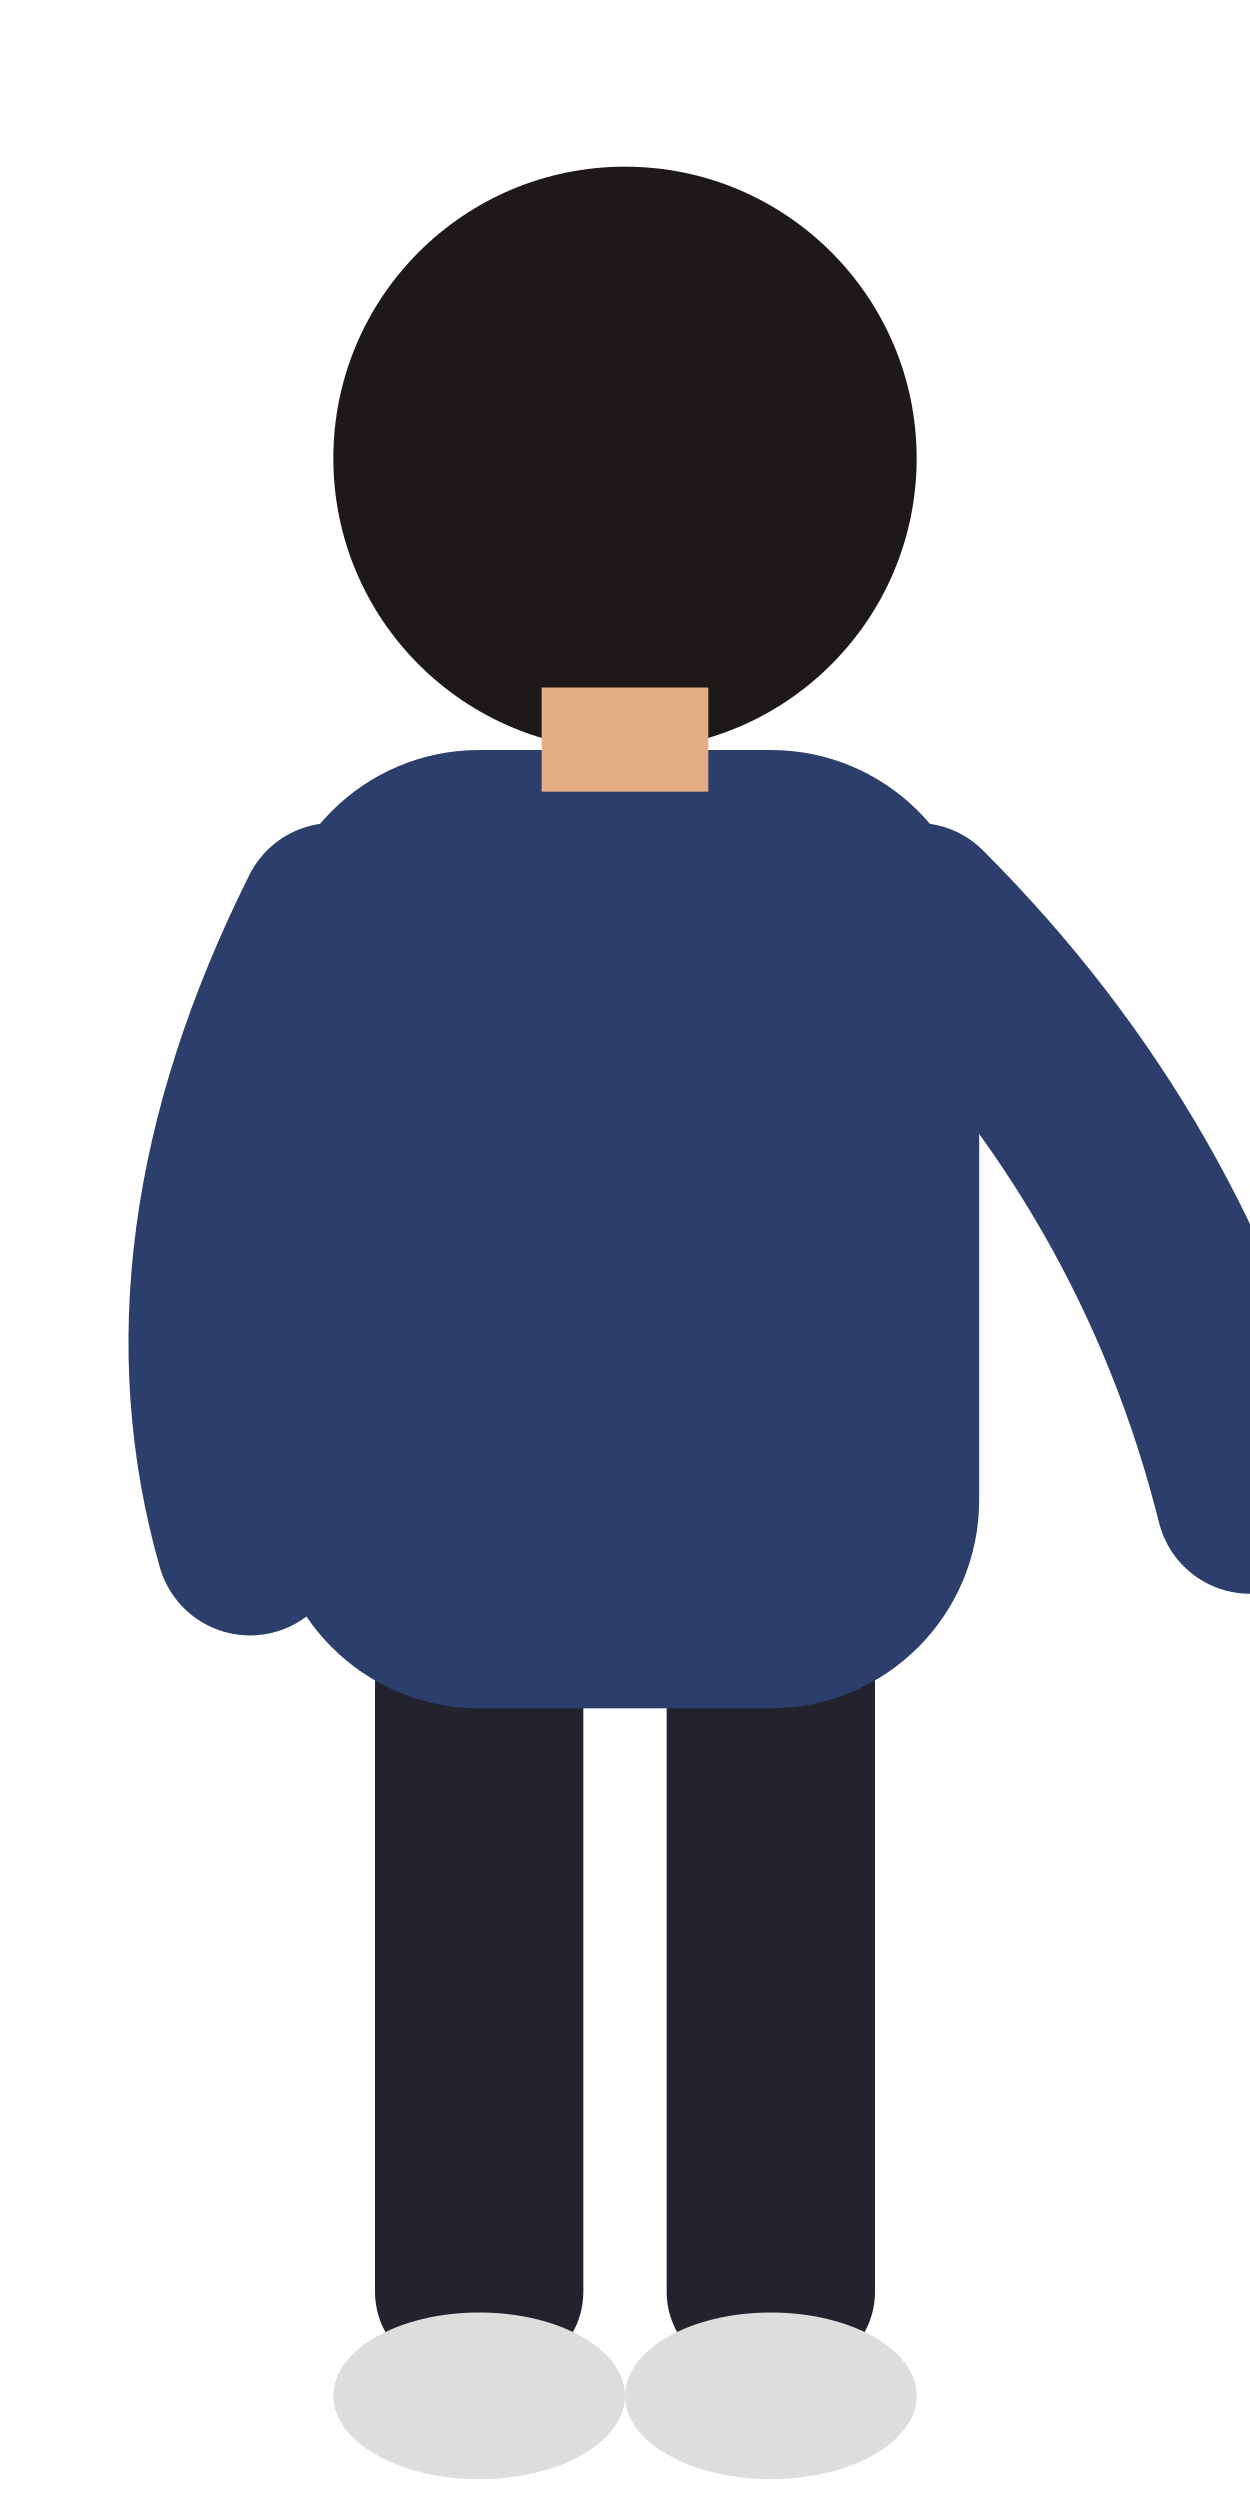
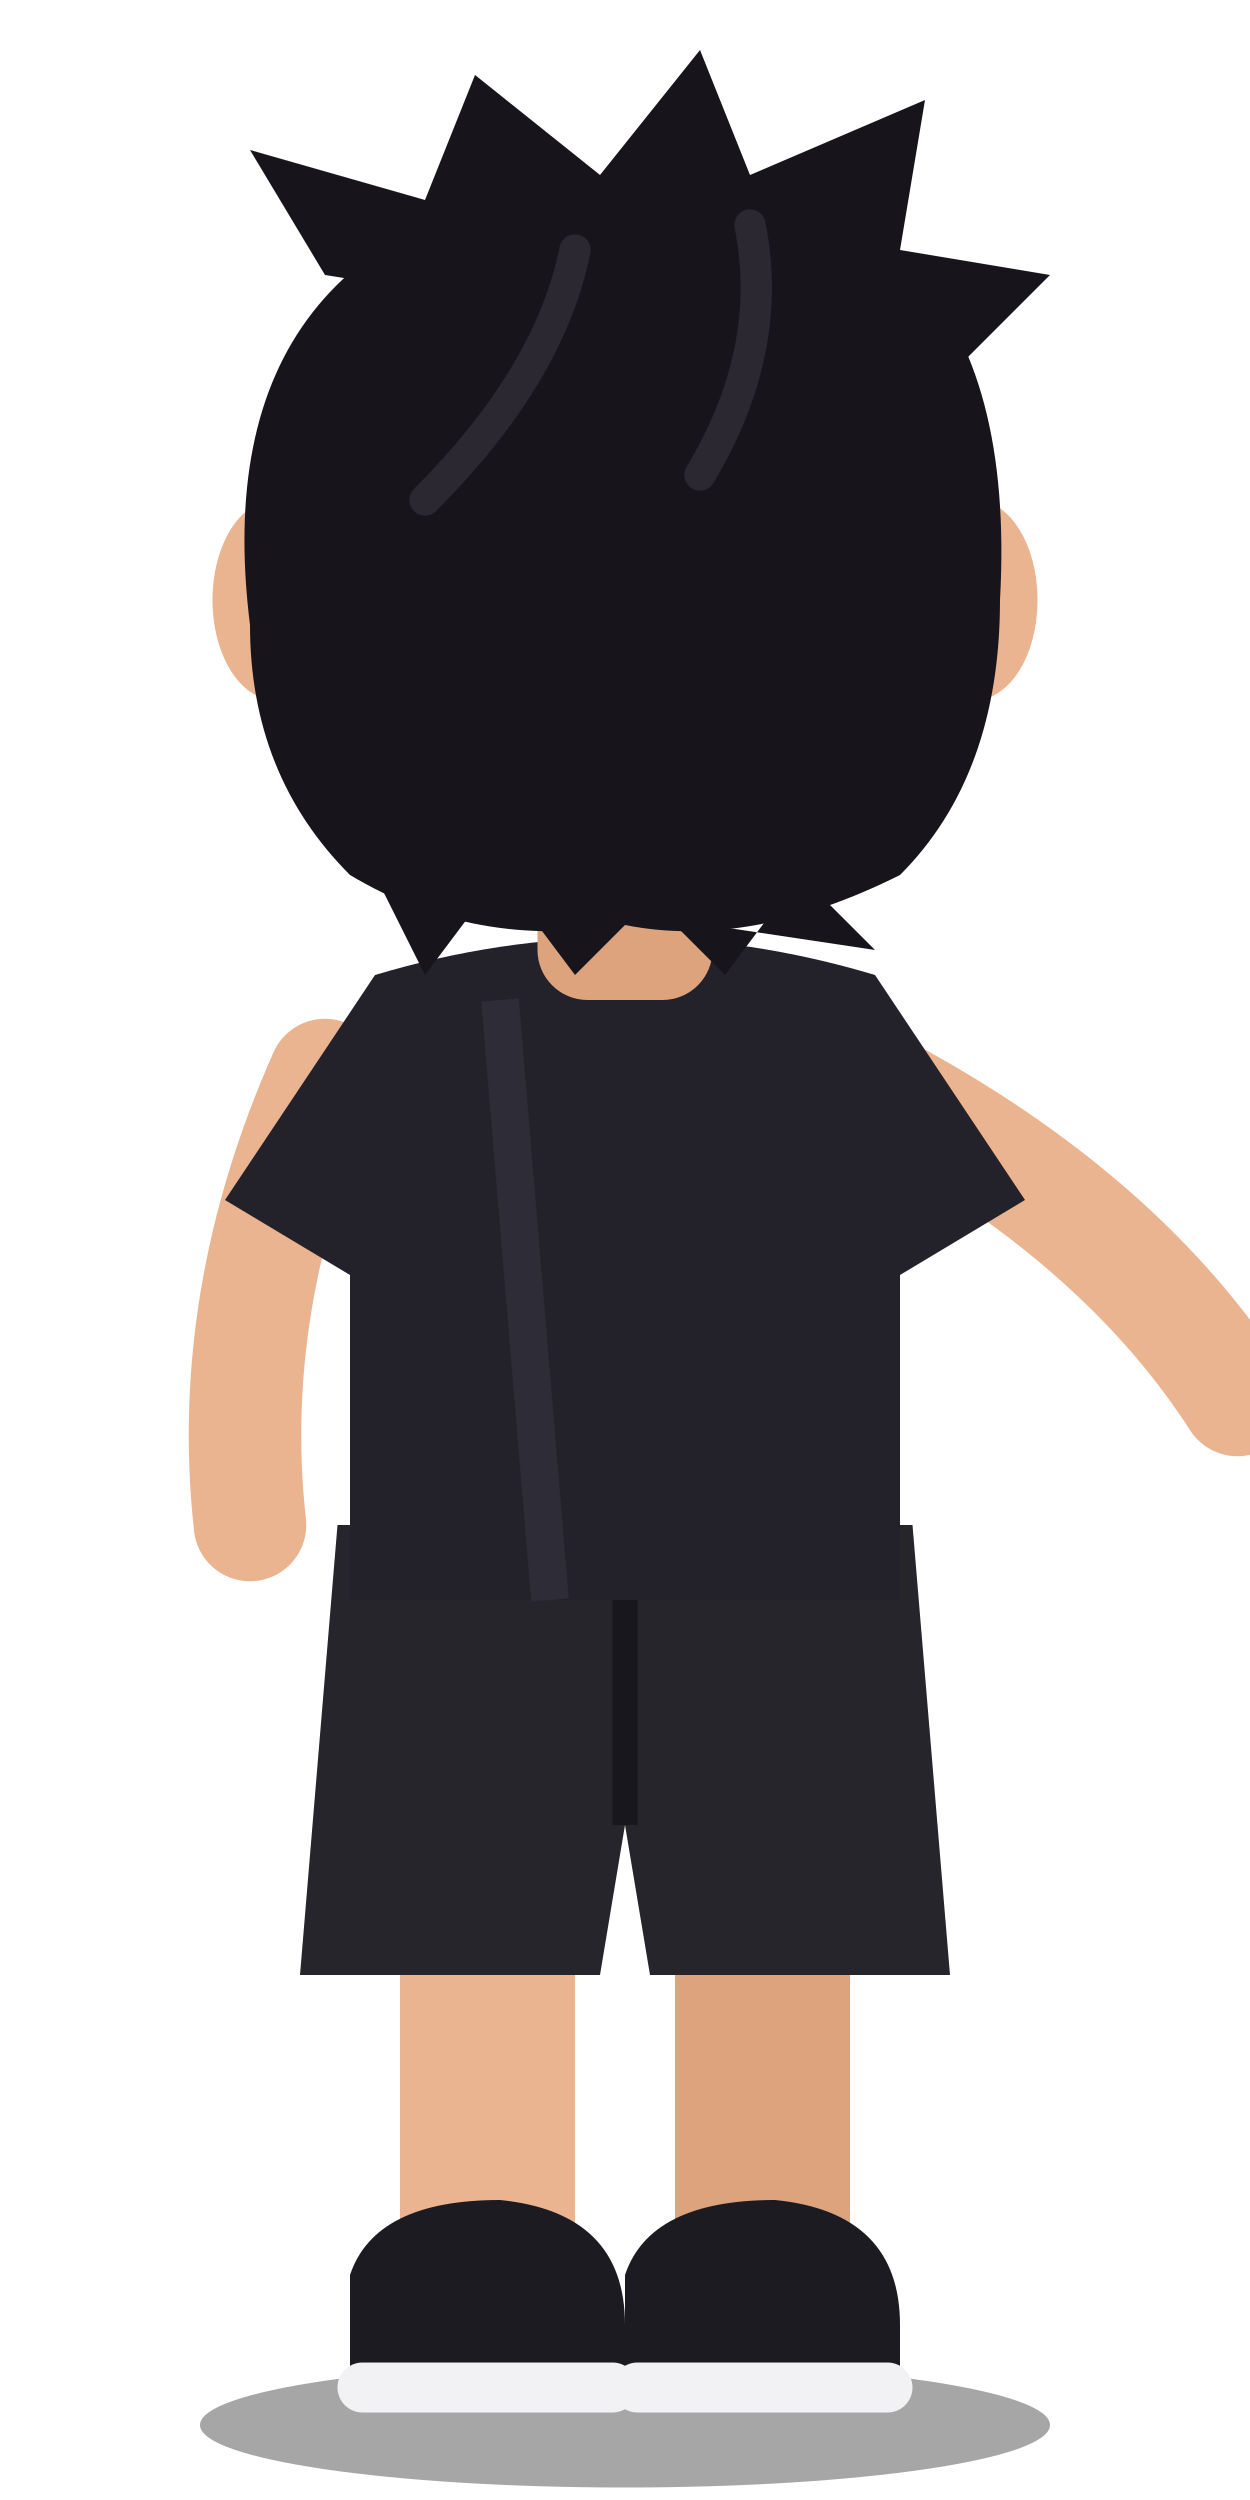
- <svg xmlns="http://www.w3.org/2000/svg" viewBox="0 0 60 120">
-   <rect x="18" y="76" width="10" height="38" rx="4" fill="#23232e" />
-   <rect x="32" y="76" width="10" height="38" rx="4" fill="#23232e" />
-   <ellipse cx="23" cy="115" rx="7" ry="4" fill="#ddd" />
-   <ellipse cx="37" cy="115" rx="7" ry="4" fill="#ddd" />
-   <path d="M44 44 Q56 56 60 72" fill="none" stroke="#2c3e6b" stroke-width="9" stroke-linecap="round" />
-   <path d="M16 44 Q8 60 12 74" fill="none" stroke="#2c3e6b" stroke-width="9" stroke-linecap="round" />
-   <rect x="13" y="36" width="34" height="46" rx="10" fill="#2c3e6b" />
-   <circle cx="30" cy="22" r="14" fill="#1d1918" />
-   <rect x="26" y="33" width="8" height="5" fill="#e4ad86" />
+ <svg xmlns="http://www.w3.org/2000/svg" viewBox="0 0 100 200">
+   <ellipse cx="50" cy="194" rx="34" ry="5" fill="#000" opacity=".35" />
+   <rect x="32" y="150" width="14" height="34" rx="6" fill="#e9b48f" />
+   <rect x="54" y="150" width="14" height="34" rx="6" fill="#dca37d" />
+   <path d="M28 182 Q30 176 40 176 Q50 177 50 186 L50 192 L28 192 Z" fill="#1c1b22" />
+   <path d="M50 182 Q52 176 62 176 Q72 177 72 186 L72 192 L50 192 Z" fill="#1c1b22" />
+   <rect x="27" y="189" width="24" height="4" rx="2" fill="#f2f2f4" />
+   <rect x="49" y="189" width="24" height="4" rx="2" fill="#f2f2f4" />
+   <path d="M27 122 L73 122 L76 158 L52 158 L50 146 L48 158 L24 158 Z" fill="#26252c" />
+   <path d="M50 128 L50 146" stroke="#18171d" stroke-width="2" />
+   <path d="M26 86 Q18 104 20 122" fill="none" stroke="#e9b48f" stroke-width="9" stroke-linecap="round" />
+   <path d="M72 88 Q90 98 99 112" fill="none" stroke="#e9b48f" stroke-width="9" stroke-linecap="round" />
+   <path d="M30 78 Q50 72 70 78 L82 96 L72 102 L72 128 L28 128 L28 102 L18 96 Z" fill="#232129" />
+   <path d="M40 80 L44 128" stroke="#2e2c36" stroke-width="3" />
+   <rect x="43" y="66" width="14" height="14" rx="4" fill="#dca37d" />
+   <ellipse cx="22" cy="48" rx="5" ry="8" fill="#e9b48f" />
+   <ellipse cx="78" cy="48" rx="5" ry="8" fill="#e9b48f" />
+   <path d="M20 50 Q16 18 48 14 Q82 12 80 48 Q80 62 72 70 Q60 76 50 74 Q38 76 28 70 Q20 62 20 50 Z" fill="#17151b" />
+   <path d="M26 22 L20 12 L34 16 L38 6 L48 14 L56 4 L60 14 L74 8 L72 20 L84 22 L76 30 Z" fill="#17151b" />
+   <path d="M34 40 Q44 30 46 20 M56 38 Q62 28 60 18" fill="none" stroke="#2c2832" stroke-width="2.5" stroke-linecap="round" />
+   <path d="M30 70 L34 78 L40 70 L46 78 L52 72 L58 78 L64 70 L70 76" fill="#17151b" />
</svg>
